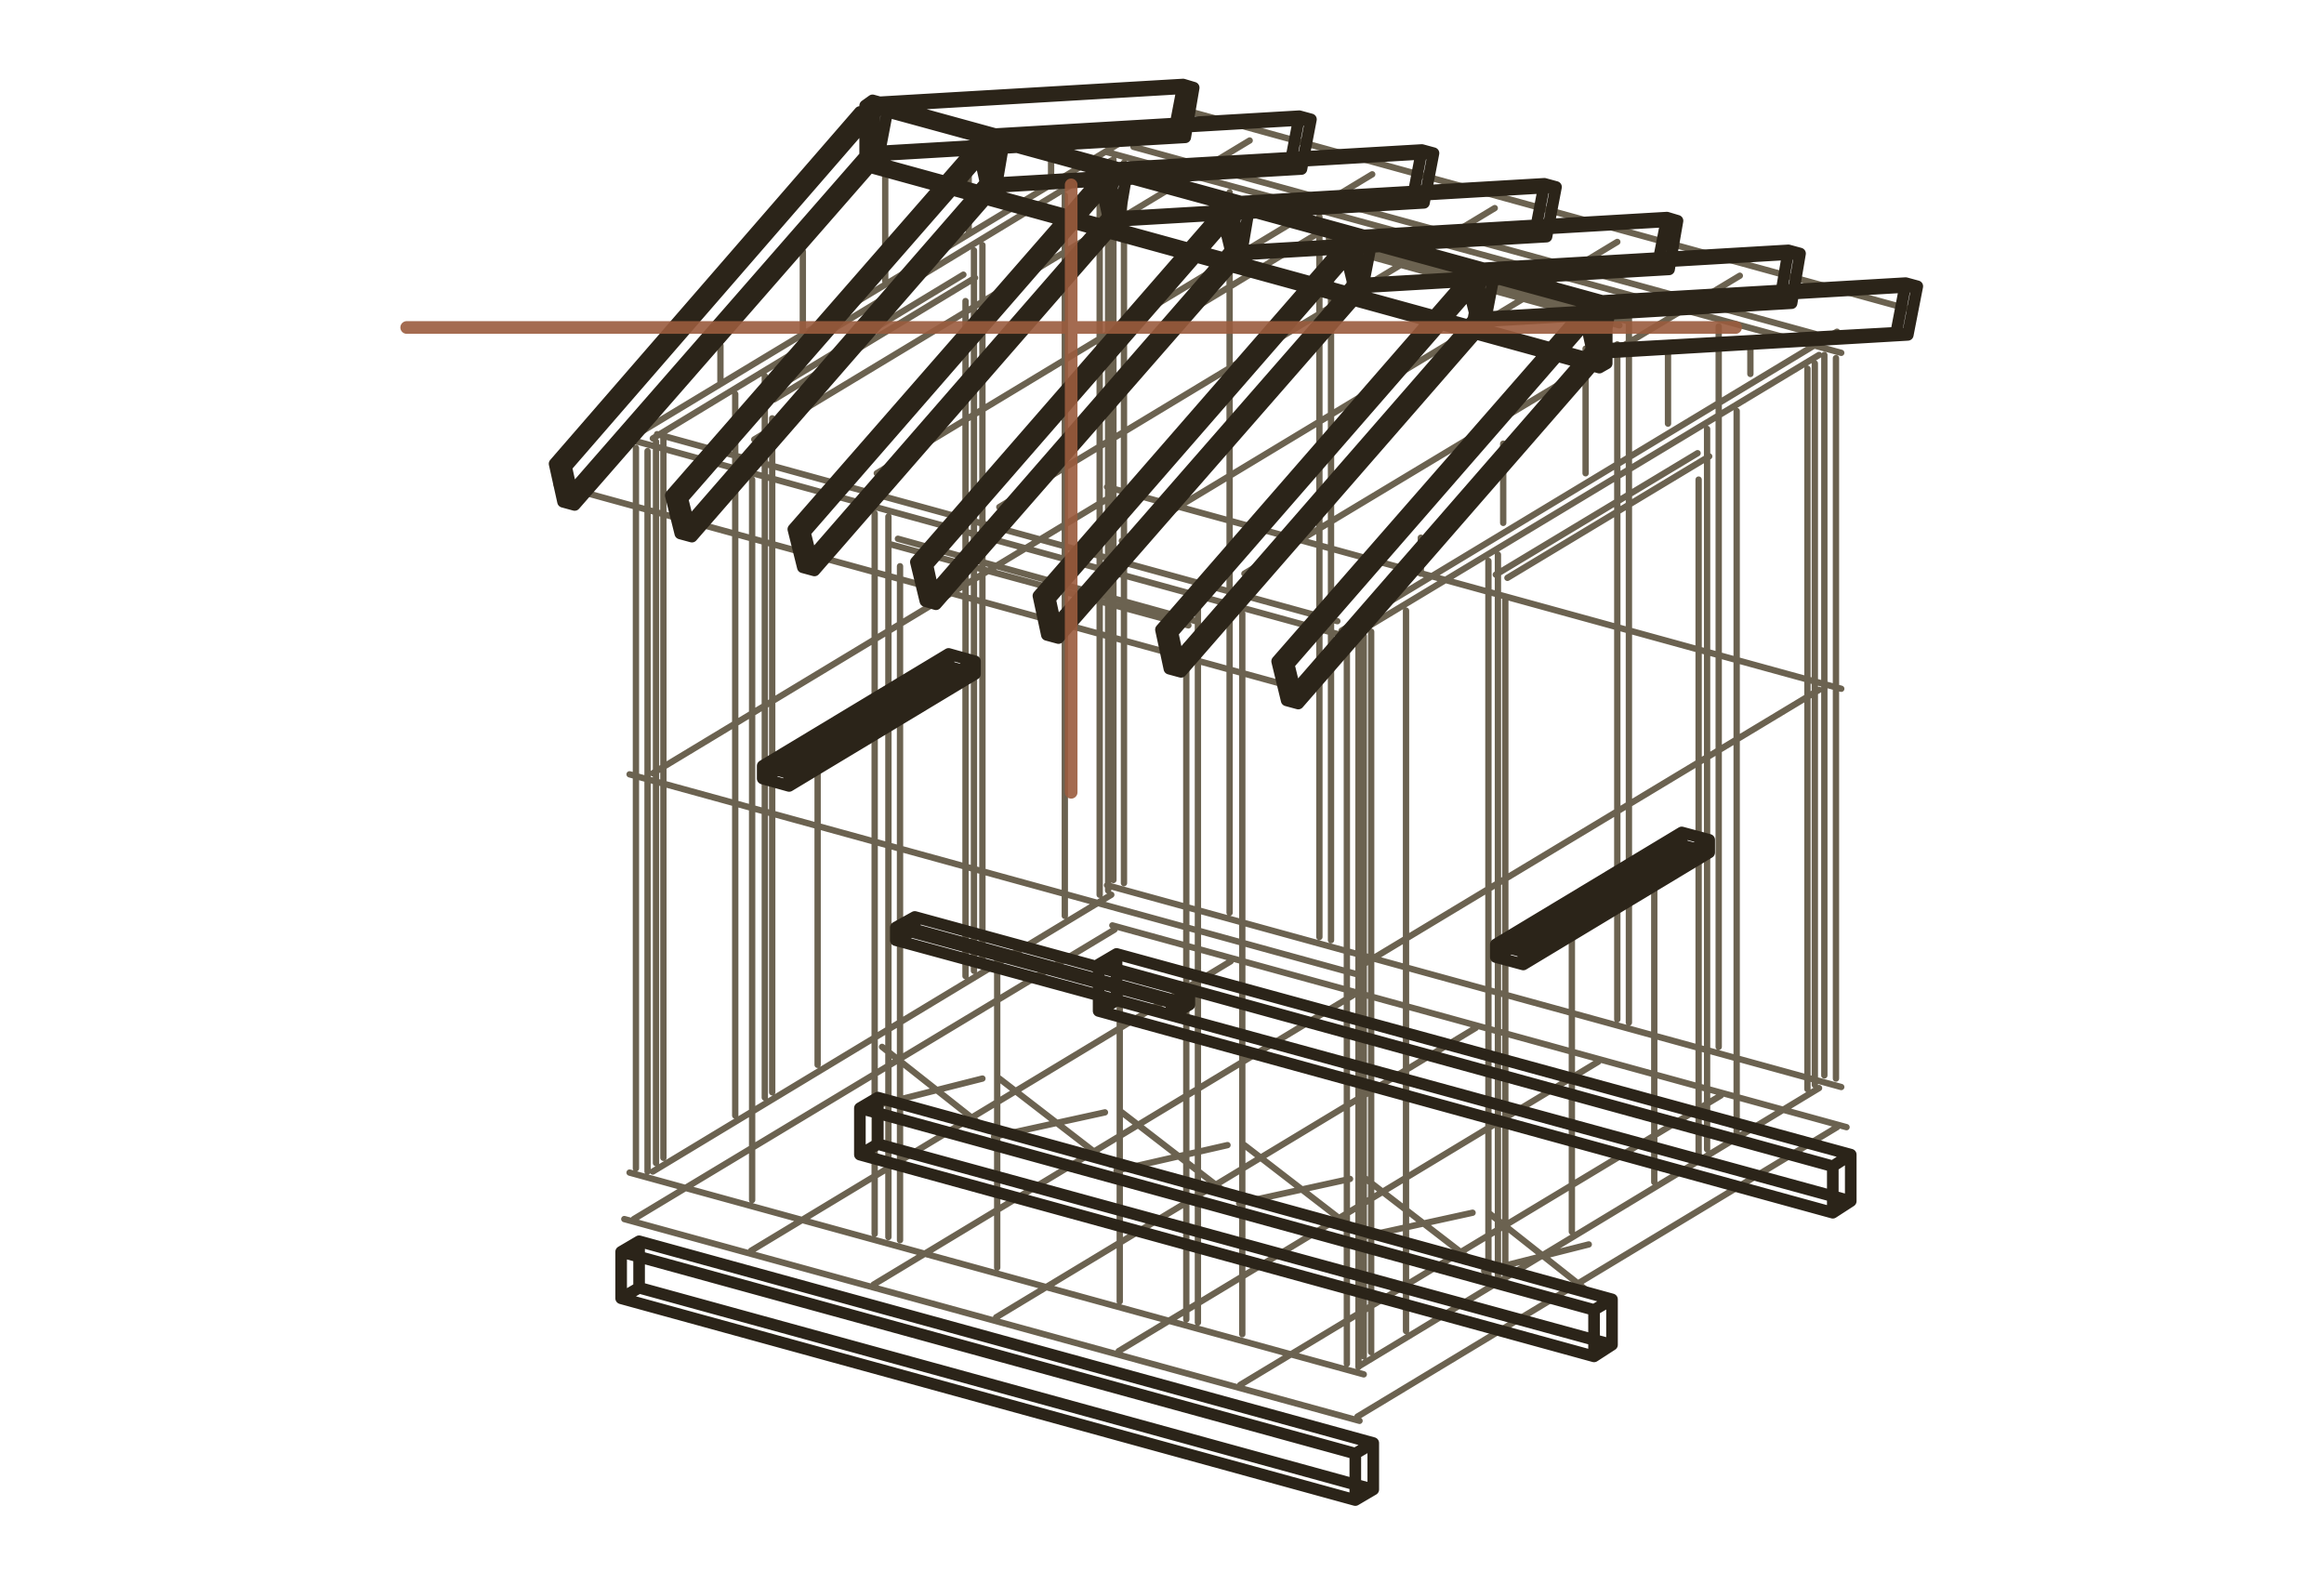
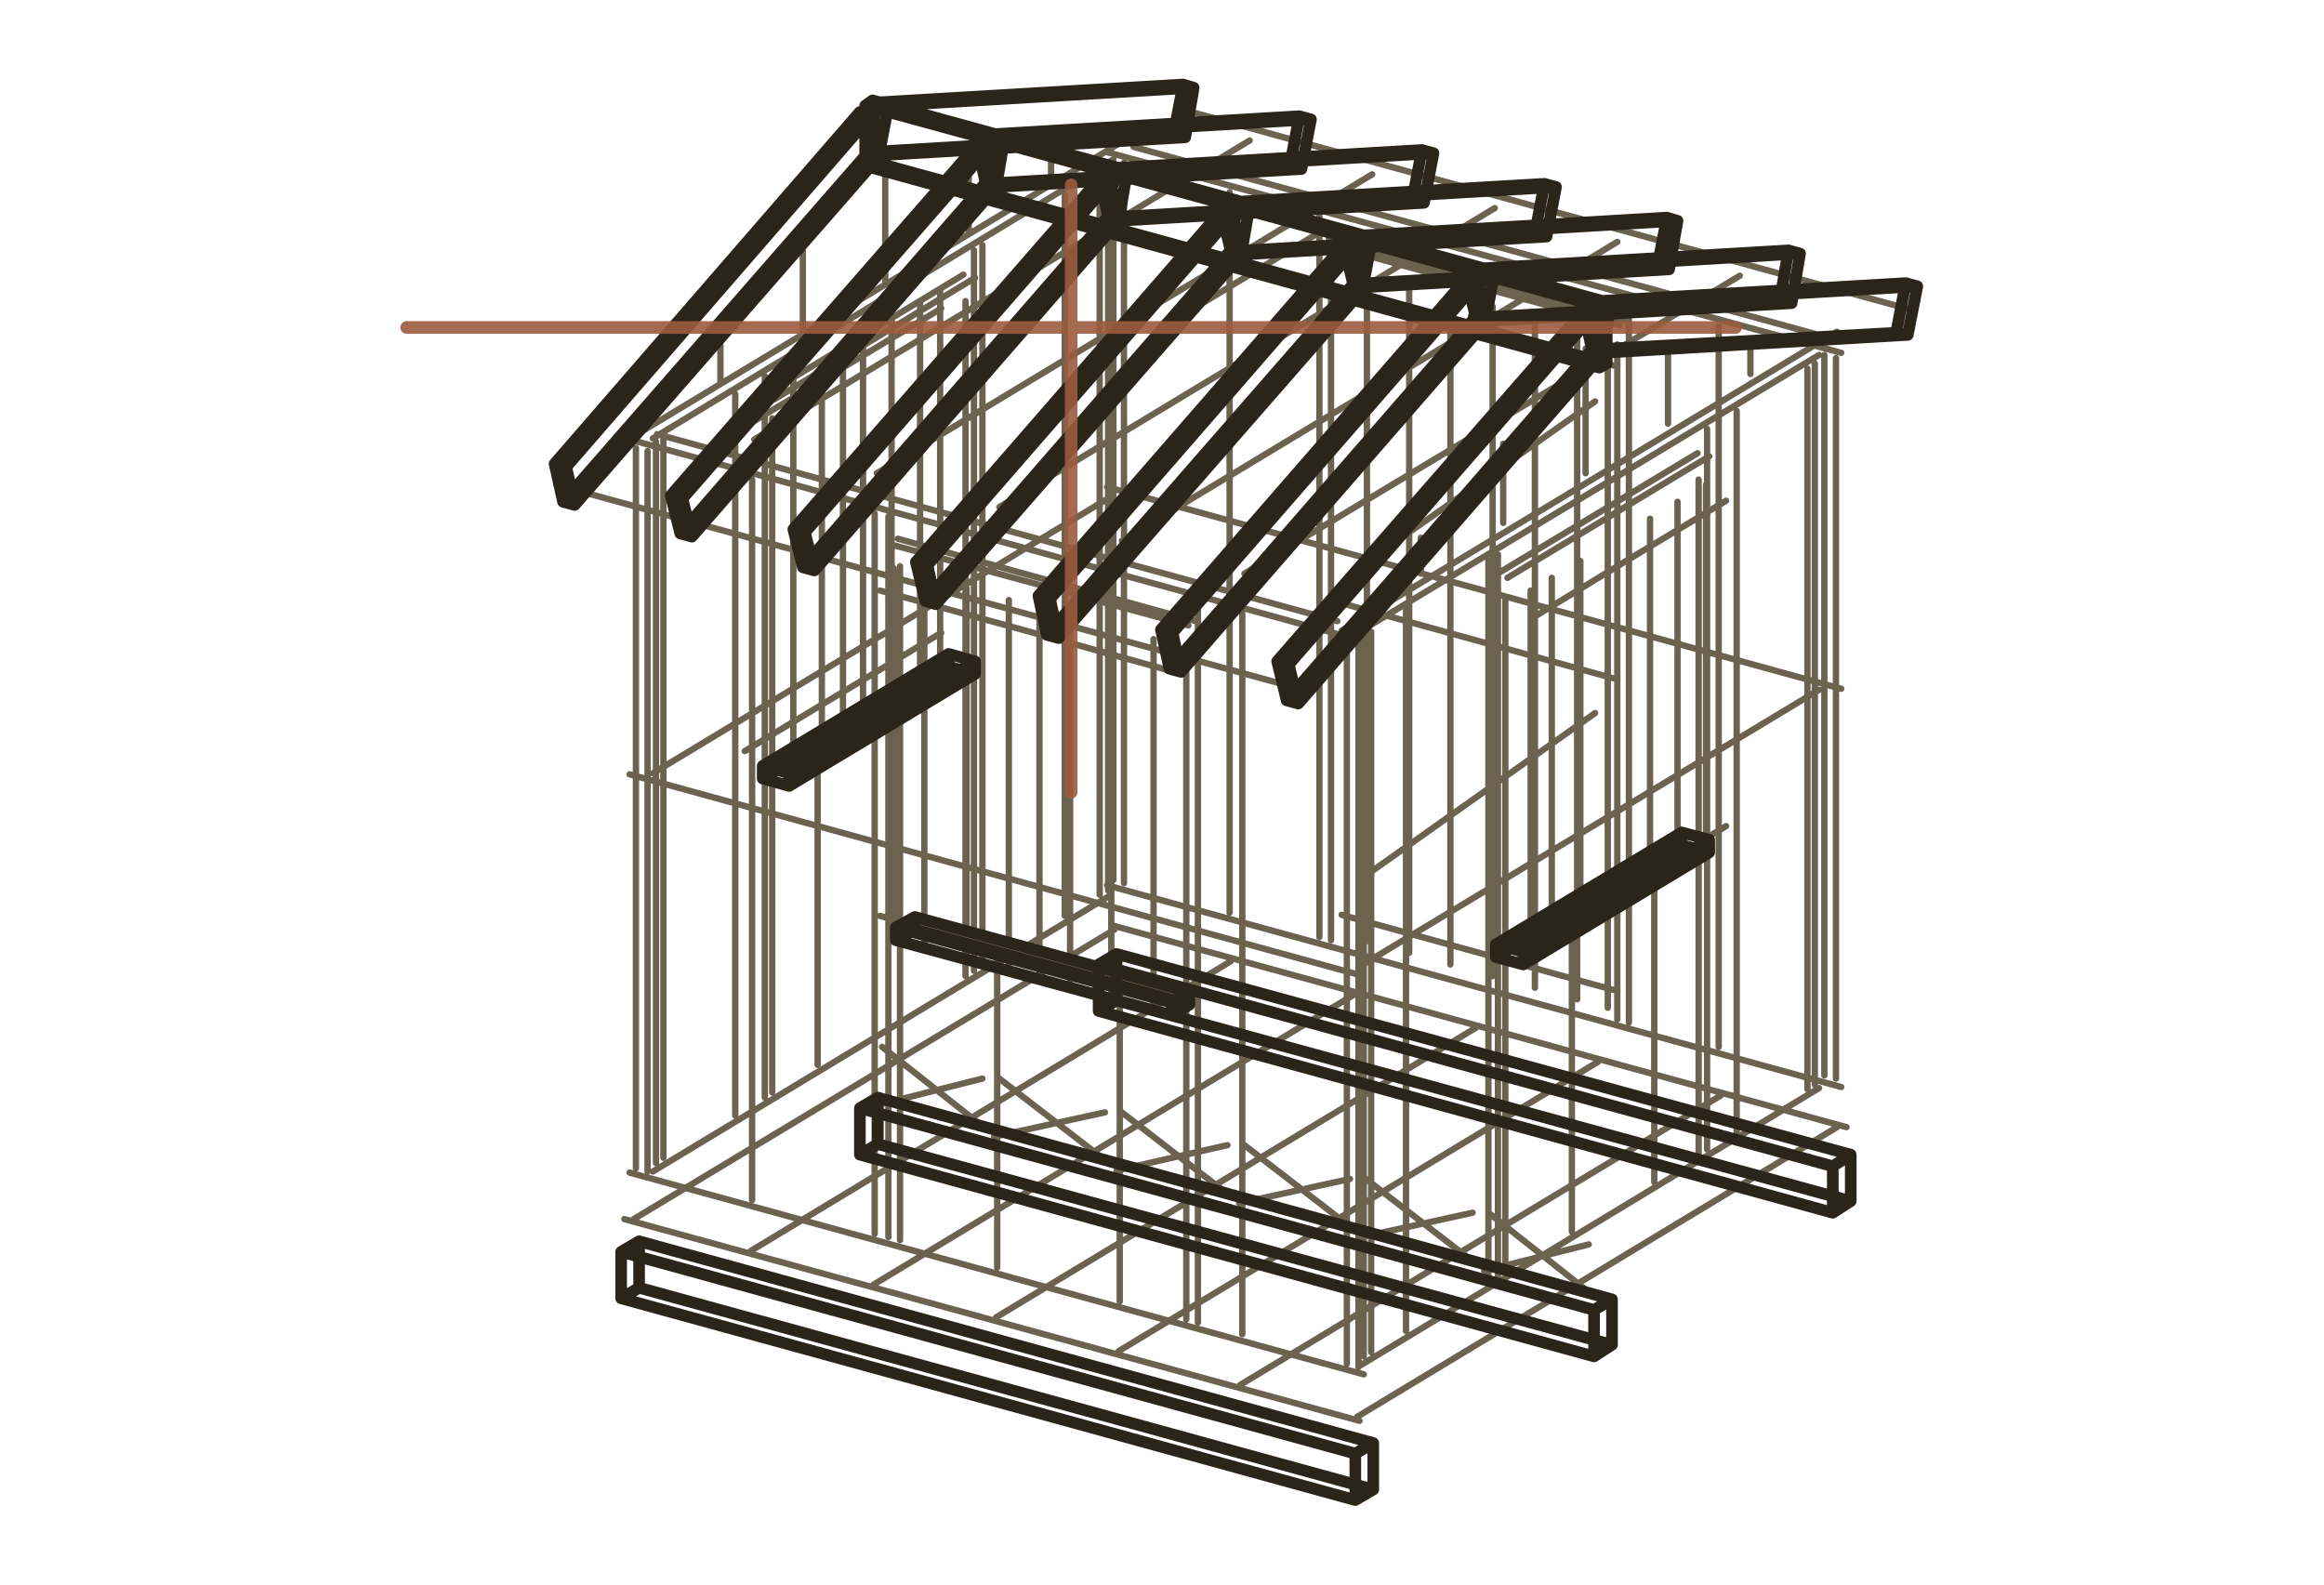
<svg xmlns="http://www.w3.org/2000/svg" viewBox="0 0 220 150" width="220" height="150" role="img">
  <g fill="none" stroke="#6b6250" stroke-width="0.6" stroke-linecap="round">
-     <path d="M105.5 88L60 115.4M116.5 91L71.1 118.4M128.1 94.2L82.7 121.6M139.7 97.3L94.3 124.7M151.3 100.5L105.9 127.9M162.9 103.7L117.4 131.1M173.9 106.7L128.5 134.1M105.3 87.6L174.8 106.7M59.1 115.4L128.7 134.5M83.5 99.1L93.5 107M83.1 104.6L93 102.1M94.6 102.1L105.1 110.2M94.1 107.6L104.6 105.3M106.2 105.3L116.7 113.4M105.7 110.8L116.2 108.4M117.8 108.4L128.3 116.5M117.3 113.9L127.8 111.6M129.3 111.6L139.8 119.7M128.9 117.1L139.4 114.8M140.9 114.8L150.9 122.7M140.5 120.3L150.4 117.8M104.8 83.8L174.3 102.9M104.8 14.4L174.3 33.4M107.3 13.9L171.8 31.6M105.4 83.3L105.4 15.1M116.4 86.4L116.4 18.2M162.7 99.1L162.7 30.9M173.8 102.1L173.8 33.9M106.4 83.6L106.4 15.4M172.7 101.8L172.7 33.6M124.9 88.7L124.9 20.5M126 89L126 25.2M154.2 96.8L154.2 28.5M153.1 96.5L153.1 32.6M125.8 22.6L154.1 30.4M125.1 23L153.3 30.8M129.1 130.1L59.6 111M129.1 60.7L59.6 41.6M126.6 58.8L62.2 41.1M128.6 129.4L128.6 61.1M117.6 126.3L117.6 58.1M82.8 116.8L82.8 48.6M71.2 113.6L71.2 45.4M60.2 110.6L60.2 42.4M127.5 129.1L127.5 60.8M61.3 110.9L61.3 42.7M113.4 125.2L113.4 57M112.3 124.9L112.3 61.1M84.1 117.1L84.1 48.9M85.2 117.4L85.2 53.6M112.5 59.2L84.2 51.5M113.2 58.8L85 51M106 123.2L106 94M94.4 120L94.4 90.9M172.2 103L128.7 129.3M172.2 33.6L128.7 59.8M173.9 31.4L127 59.7M171.8 102.7L171.8 34.4M164.4 107.2L164.4 38.9M140.9 121.3L140.9 53.1M133.1 126L133.1 57.8M129.1 128.4L129.1 60.2M171.1 103.1L171.1 34.9M129.8 128L129.8 59.8M161.6 108.8L161.6 40.6M160.8 109.3L160.8 45.4M141.8 120.8L141.8 52.5M142.5 120.3L142.5 56.5M161.8 43.2L142.7 54.7M160.7 42.9L141.6 54.4M156.6 111.9L156.6 82.7M148.8 116.6L148.8 87.5M61.8 110.9L105.2 84.7M61.8 41.5L105.2 15.2M60 41.3L106.9 13M62.1 110.1L62.1 41.8M69.6 105.6L69.6 37.3M93 91.4L93 23.2M100.8 86.7L100.8 18.5M104.9 84.3L104.9 16.1M62.8 109.6L62.8 41.4M104.1 84.7L104.1 16.5M72.4 103.9L72.4 35.6M73.1 103.4L73.1 39.6M92.2 91.9L92.2 23.7M91.4 92.4L91.4 28.5M72.2 37.5L91.2 26M73.3 37.8L92.3 26.3M77.4 100.8L77.4 71.7M85.2 96.1L85.2 67M118.3 13.3L71.4 41.6M129.9 16.5L83 44.8M141.5 19.7L94.6 48M153.1 22.9L106.2 51.2M164.7 26.1L117.8 54.3M125.9 21.4L110.2 30.9M99.5 17.2L99.5 13.9M91.7 21.9L91.7 14.4M83.8 26.6L83.8 14.8M76 31.4L76 23.8M68.2 36.1L68.2 32.7M165.7 35.4L165.7 32.1M157.9 40.1L157.9 32.5M150.1 44.8L150.1 33M142.3 49.5L142.3 42M134.5 54.3L134.5 50.9M111.7 10.3L181.2 29.4M122.3 65L52.7 45.9M104.8 46.1L174.3 65.2M129.1 92.4L59.6 73.3M172.2 65.3L128.7 91.5M61.8 73.2L105.2 47" />
+     <path d="M105.5 88L60 115.4M116.5 91L71.1 118.4M128.1 94.2L82.7 121.6M139.7 97.3L94.3 124.7M151.3 100.5L105.9 127.9M162.9 103.7L117.4 131.1M173.9 106.7L128.5 134.1M105.3 87.6L174.8 106.7M59.1 115.4L128.7 134.5M83.5 99.1L93.5 107M83.1 104.6L93 102.1M94.6 102.1L105.1 110.2M94.1 107.6L104.6 105.3M106.2 105.3L116.7 113.4M105.7 110.8L116.2 108.4M117.8 108.4L128.3 116.5M117.3 113.9L127.8 111.6M129.3 111.6L139.8 119.7M128.9 117.1L139.4 114.8M140.9 114.8L150.9 122.7M140.5 120.3L150.4 117.8M104.8 83.8L174.3 102.9M104.8 14.4L174.3 33.4M107.3 13.9L171.8 31.6M105.4 83.3L105.4 15.1M116.4 86.4L116.4 18.2M162.7 99.1L162.7 30.9M173.8 102.1L173.8 33.9M106.4 83.6L106.4 15.4M172.7 101.8L172.7 33.6M124.9 88.7L124.9 20.5M126 89L126 25.2M154.2 96.8L154.2 28.5M153.1 96.5L153.1 32.6M125.8 22.6L154.1 30.4M125.1 23L153.3 30.8M129.1 130.1L59.6 111M129.1 60.7L59.6 41.6M126.6 58.8L62.2 41.1M128.6 129.4L128.6 61.1M117.6 126.3L117.6 58.1M82.8 116.8L82.8 48.6M71.2 113.6L71.2 45.4M60.2 110.6L60.2 42.4M127.5 129.1L127.5 60.8M61.3 110.9L61.3 42.7M113.4 125.2L113.4 57M112.3 124.9L112.3 61.1M84.1 117.1L84.1 48.9M85.2 117.4L85.2 53.6M112.5 59.2L84.2 51.5M113.2 58.8L85 51M106 123.2L106 94M94.4 120L94.4 90.9M172.2 103L128.7 129.3M172.2 33.6L128.7 59.8M173.9 31.4L127 59.7M171.8 102.7L171.8 34.4M164.4 107.2L164.4 38.9M140.9 121.3L140.9 53.1M133.1 126L133.1 57.8M129.1 128.4L129.1 60.2M171.1 103.1L171.1 34.9M129.8 128L129.8 59.8M161.6 108.8L161.6 40.6M160.8 109.3L160.8 45.4M141.8 120.8L141.8 52.5M142.5 120.3L142.5 56.5M161.8 43.2L142.7 54.7M160.7 42.9L141.6 54.4M156.6 111.9L156.6 82.7M148.8 116.6L148.8 87.5M61.8 110.9L105.2 84.7M61.8 41.5L105.2 15.2M60 41.3L106.9 13M62.1 110.1L62.1 41.8M69.6 105.6L69.6 37.3M93 91.4L93 23.2M100.8 86.7L100.8 18.5M104.9 84.3L104.9 16.1M62.8 109.6L62.8 41.4M104.1 84.7L104.1 16.5M72.4 103.9L72.4 35.6M73.1 103.4L73.1 39.6M92.2 91.9L92.2 23.7M91.4 92.4L91.4 28.5M72.2 37.5L91.2 26M73.3 37.8L92.3 26.3M77.4 100.8L77.4 71.7M85.2 96.1L85.2 67M118.3 13.3L71.4 41.6M129.9 16.5L83 44.8M141.5 19.7L94.6 48M153.1 22.9L106.2 51.2M164.7 26.1L117.8 54.3M125.9 21.4L110.2 30.9M99.5 17.2L99.5 13.9M91.7 21.9L91.7 14.4M83.8 26.6L83.8 14.8M76 31.4L76 23.8M68.2 36.1L68.2 32.7M165.7 35.4L165.7 32.1M157.9 40.1L157.9 32.5M150.1 44.8L150.1 33M142.3 49.5L142.3 42M134.5 54.3L134.5 50.9M111.7 10.3L181.2 29.4M122.3 65L52.7 45.9M129.4 89.1L129.4 25.7M133.4 90.2L133.4 26.8M137.3 91.3L137.3 27.9M141.3 92.4L141.3 29M145.3 93.5L145.3 30.1M149.3 94.6L149.3 31.2M152.2 95.4L152.2 32M127 86.6L152.7 93.7M127 57.1L152.7 64.2M127 27.6L152.7 34.6M128.7 83.3L151 67.5M128.7 53.7L151 38M109.2 95.6L109.2 60.5M105.2 94.6L105.2 59.4M101.3 93.5L101.3 58.4M98.4 92.7L98.4 57.6M110.8 94.2L97.1 90.4M110.8 63.5L97.1 59.7M95.5 91.9L95.5 56.8M91.5 90.8L91.5 55.7M87.5 89.7L87.5 54.6M84.6 88.9L84.6 53.8M97.1 90.4L83.3 86.7M97.1 59.7L83.3 55.9M161.5 81L161.5 45.9M158.8 82.6L158.8 47.5M156.2 84.3L156.2 49.1M154.2 85.4L154.2 50.3M163.4 78.2L154.1 83.8M163.4 47.4L154.1 53M152.2 86.6L152.2 51.5M149.6 88.2L149.6 53.1M146.9 89.9L146.9 54.7M144.9 91L144.9 55.9M154.1 83.8L144.9 89.4M154.1 53L144.9 58.6M72.4 72.6L72.4 37.5M75.1 71L75.1 35.9M77.8 69.4L77.8 34.3M79.8 68.2L79.8 33.1M70.5 71.1L79.8 65.5M70.5 40.4L79.8 34.8M81.7 67L81.7 31.9M84.4 65.4L84.4 30.3M87.1 63.8L87.1 28.7M89 62.6L89 27.5M79.8 65.5L89.1 59.9M79.8 34.8L89.1 29.2M104.8 46.1L174.3 65.2M129.1 92.4L59.6 73.3M172.2 65.3L128.7 91.5M61.8 73.2L105.2 47" />
  </g>
  <g fill="none" stroke="#2b2419" stroke-width="1.1" stroke-linecap="round">
    <path d="M105.7 94.7L104 95.7M105.7 90.3L104 91.3M175.2 113.7L173.5 114.8M175.2 109.3L173.5 110.4M105.7 94.7L105.7 90.3M104 95.7L104 91.3M175.2 113.7L175.2 109.3M173.5 114.8L173.5 110.4M105.7 94.7L175.2 113.7M104 95.7L173.5 114.8M105.7 90.3L175.2 109.3M104 91.3L173.5 110.4M83.1 108.3L81.4 109.3M83.1 103.9L81.4 104.9M152.6 127.3L150.9 128.4M152.6 123L150.9 124M83.1 108.3L83.1 103.9M81.4 109.3L81.4 104.9M152.6 127.3L152.6 123M150.9 128.4L150.9 124M83.1 108.3L152.6 127.3M81.4 109.3L150.9 128.4M83.1 103.9L152.6 123M81.4 104.9L150.9 124M60.5 121.9L58.8 122.9M60.5 117.5L58.8 118.5M130 141L128.3 142M130 136.6L128.3 137.6M60.5 121.9L60.5 117.5M58.8 122.9L58.8 118.5M130 141L130 136.6M128.3 142L128.3 137.6M60.5 121.9L130 141M58.8 122.9L128.3 142M60.5 117.5L130 136.6M58.8 118.5L128.3 137.6M112.6 95.1L112.6 93.9M110.9 96.1L110.9 94.9M86.6 88L86.6 86.8M84.8 89L84.8 87.8M112.6 95.1L110.9 96.1M112.6 93.9L110.9 94.9M86.6 88L84.8 89M86.6 86.8L84.8 87.8M112.6 95.1L86.6 88M112.6 93.9L86.6 86.8M110.9 96.1L84.8 89M110.9 94.9L84.8 87.8M159.2 80L159.2 78.8M161.8 80.7L161.8 79.5M141.6 90.6L141.6 89.4M144.2 91.3L144.2 90.1M159.2 80L161.8 80.7M159.2 78.8L161.8 79.5M141.6 90.6L144.2 91.3M141.6 89.4L144.2 90.1M159.2 80L141.6 90.6M159.2 78.8L141.6 89.4M161.8 80.7L144.2 91.3M161.8 79.5L144.2 90.1M74.7 74.4L74.7 73.2M72.2 73.7L72.2 72.5M92.3 63.8L92.3 62.6M89.8 63.1L89.8 61.9M74.7 74.4L72.2 73.7M74.7 73.2L72.2 72.5M92.3 63.8L89.8 63.1M92.3 62.6L89.8 61.9M74.7 74.4L92.3 63.8M74.7 73.2L92.3 62.6M72.2 73.7L89.8 63.1M72.2 72.5L89.8 61.9M112.2 13L111.1 12.7M113 8.3L112 8M83.2 14.7L82.2 14.4M84.1 10L83 9.7M112.2 13L113 8.3M111.1 12.7L112 8M83.2 14.7L84.1 10M82.2 14.4L83 9.7M112.2 13L83.2 14.7M111.1 12.7L82.2 14.4M113 8.3L84.1 10M112 8L83 9.7M83.4 14.6L82.3 14.3M82.5 10.9L81.4 10.6M54.4 47.8L53.3 47.5M53.6 44.2L52.5 43.9M83.4 14.6L82.5 10.9M82.3 14.3L81.4 10.6M54.4 47.8L53.6 44.2M53.3 47.5L52.5 43.9M83.4 14.6L54.4 47.8M82.3 14.3L53.3 47.5M82.5 10.9L53.6 44.2M81.4 10.6L52.5 43.9M123.2 16L122.1 15.7M124.1 11.3L123 11M94.3 17.7L93.2 17.4M95.1 13L94.1 12.7M123.2 16L124.1 11.3M122.1 15.7L123 11M94.3 17.7L95.1 13M93.2 17.4L94.1 12.7M123.2 16L94.3 17.7M122.1 15.7L93.2 17.4M124.1 11.3L95.1 13M123 11L94.1 12.7M94.4 17.6L93.3 17.3M93.6 14L92.5 13.7M65.5 50.8L64.4 50.5M64.6 47.2L63.5 46.9M94.4 17.6L93.6 14M93.3 17.3L92.5 13.7M65.5 50.8L64.6 47.2M64.4 50.5L63.5 46.9M94.4 17.6L65.5 50.8M93.3 17.3L64.4 50.5M93.6 14L64.6 47.2M92.5 13.7L63.5 46.9M134.8 19.2L133.7 18.9M135.7 14.5L134.6 14.2M105.9 20.9L104.8 20.6M106.7 16.2L105.6 15.9M134.8 19.2L135.7 14.5M133.7 18.9L134.6 14.2M105.9 20.9L106.7 16.2M104.8 20.6L105.6 15.9M134.8 19.2L105.9 20.9M133.7 18.9L104.8 20.6M135.7 14.5L106.7 16.2M134.6 14.2L105.6 15.9M106 20.8L104.9 20.5M105.1 17.2L104.1 16.9M77.1 54L76 53.7M76.2 50.4L75.1 50.1M106 20.8L105.1 17.2M104.9 20.5L104.1 16.9M77.1 54L76.2 50.4M76 53.7L75.1 50.1M106 20.8L77.1 54M104.9 20.5L76 53.7M105.1 17.2L76.2 50.4M104.1 16.9L75.1 50.1M146.4 22.4L145.3 22.1M147.3 17.7L146.2 17.4M117.5 24.1L116.4 23.8M118.3 19.4L117.2 19.1M146.4 22.4L147.3 17.7M145.3 22.1L146.2 17.4M117.5 24.1L118.3 19.4M116.4 23.8L117.2 19.1M146.4 22.4L117.5 24.1M145.3 22.1L116.4 23.8M147.3 17.7L118.3 19.4M146.2 17.4L117.2 19.1M117.6 24L116.5 23.7M116.7 20.3L115.6 20M88.6 57.2L87.6 56.9M87.8 53.5L86.7 53.2M117.6 24L116.7 20.3M116.5 23.7L115.6 20M88.6 57.2L87.8 53.5M87.6 56.9L86.7 53.2M117.6 24L88.6 57.2M116.5 23.7L87.6 56.9M116.7 20.3L87.8 53.5M115.6 20L86.7 53.2M158 25.5L156.9 25.2M158.8 20.9L157.8 20.6M129 27.2L128 26.9M129.9 22.6L128.8 22.3M158 25.5L158.8 20.9M156.9 25.2L157.8 20.6M129 27.2L129.9 22.6M128 26.9L128.8 22.3M158 25.5L129 27.2M156.9 25.2L128 26.9M158.8 20.9L129.9 22.6M157.8 20.6L128.8 22.3M129.2 27.2L128.1 26.9M128.3 23.5L127.2 23.2M100.2 60.4L99.1 60.1M99.4 56.7L98.3 56.4M129.2 27.2L128.3 23.5M128.1 26.9L127.2 23.2M100.2 60.4L99.4 56.7M99.1 60.1L98.3 56.4M129.2 27.2L100.2 60.4M128.1 26.9L99.1 60.1M128.3 23.5L99.4 56.7M127.2 23.2L98.3 56.4M169.6 28.7L168.5 28.4M170.4 24L169.3 23.7M140.6 30.4L139.5 30.1M141.5 25.7L140.4 25.4M169.6 28.7L170.4 24M168.5 28.4L169.3 23.7M140.6 30.4L141.5 25.7M139.5 30.1L140.4 25.4M169.6 28.7L140.6 30.4M168.5 28.4L139.5 30.1M170.4 24L141.5 25.7M169.3 23.7L140.4 25.4M140.8 30.3L139.7 30M139.9 26.7L138.8 26.4M111.8 63.6L110.7 63.3M111 59.9L109.9 59.6M140.8 30.3L139.9 26.7M139.7 30L138.8 26.4M111.8 63.6L111 59.9M110.7 63.3L109.9 59.6M140.8 30.3L111.8 63.6M139.7 30L110.7 63.3M139.9 26.7L111 59.9M138.8 26.4L109.9 59.6M180.6 31.7L179.5 31.5M181.5 27.1L180.4 26.8M151.7 33.4L150.6 33.1M152.5 28.8L151.4 28.5M180.6 31.7L181.5 27.1M179.5 31.5L180.4 26.8M151.7 33.4L152.5 28.8M150.6 33.1L151.4 28.5M180.6 31.7L151.7 33.4M179.5 31.5L150.6 33.1M181.5 27.1L152.5 28.8M180.4 26.8L151.4 28.5M151.8 33.4L150.7 33.1M150.9 29.7L149.9 29.4M122.9 66.6L121.8 66.3M122 62.9L120.9 62.6M151.8 33.4L150.9 29.7M150.7 33.1L149.9 29.4M122.9 66.6L122 62.9M121.8 66.3L120.9 62.6M151.8 33.4L122.9 66.6M150.7 33.1L121.8 66.3M150.9 29.7L122 62.9M149.9 29.4L120.9 62.6M82.6 15.3L81.9 15.7M82.6 9.5L81.9 10M152.1 34.4L151.4 34.8M152.1 28.6L151.4 29M82.6 15.3L82.6 9.5M81.9 15.7L81.9 10M152.1 34.4L152.1 28.6M151.4 34.8L151.4 29M82.6 15.3L152.1 34.4M81.9 15.7L151.4 34.8M82.6 9.5L152.1 28.6M81.9 10L151.4 29" />
  </g>
  <g fill="none" stroke="#9a5b3d" stroke-width="1.2" stroke-linecap="round" opacity="0.9">
    <path d="M101.4 75L101.4 17.5M38.5 31L164.3 31" />
  </g>
</svg>
